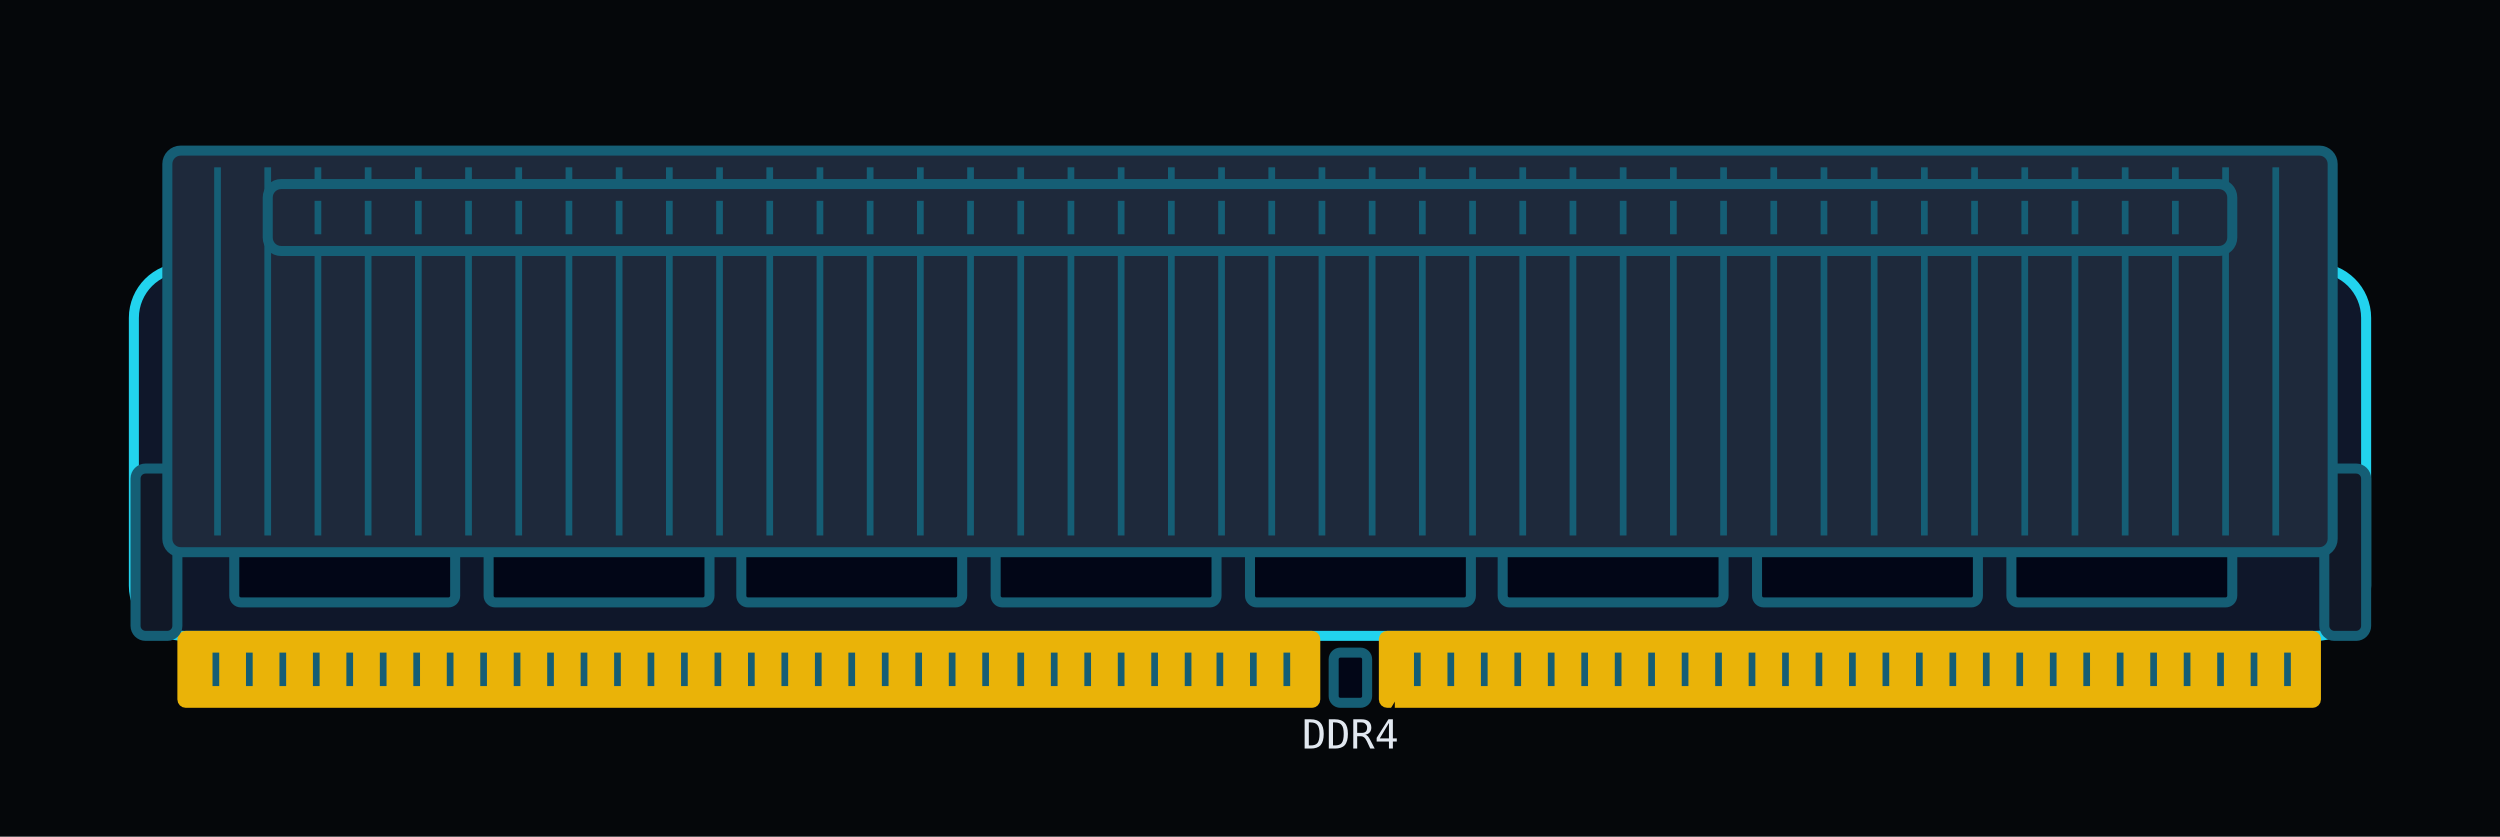
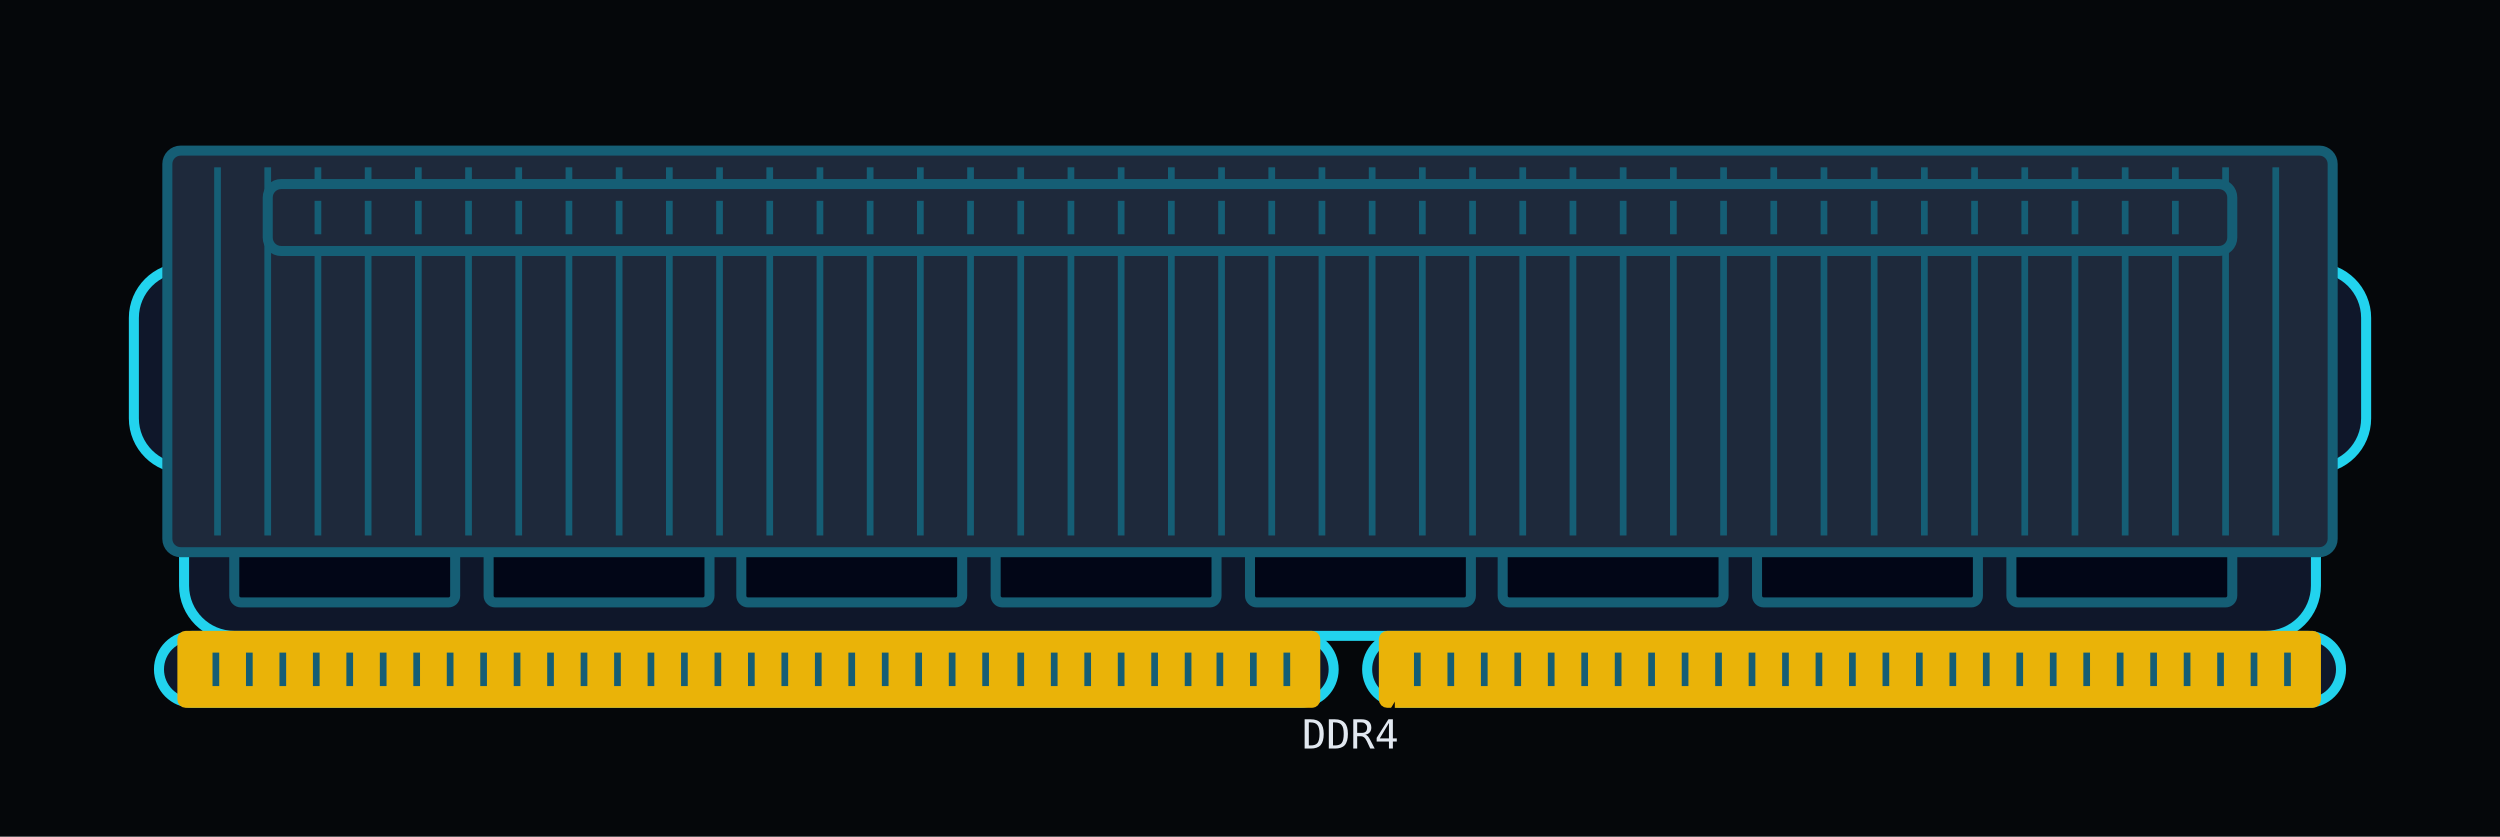
<svg xmlns="http://www.w3.org/2000/svg" viewBox="-8 -8 149.4 50" role="img" data-catalog-id="corsair-vengeance-lpx-ddr4-3600-16gb-kit">
  <rect x="-8" y="-8" width="149.4" height="50" fill="#05070a" />
  <g data-view="front" transform="translate(0 0)">
    <g data-solid="chip-back-1">
      <rect x="6" y="18" width="13.2" height="10" rx="0.4" fill="#020617" stroke="#155e75" stroke-width="0.6" />
    </g>
    <g data-solid="chip-back-2">
      <rect x="21.2" y="18" width="13.2" height="10" rx="0.4" fill="#020617" stroke="#155e75" stroke-width="0.6" />
    </g>
    <g data-solid="chip-back-3">
      <rect x="36.3" y="18" width="13.2" height="10" rx="0.4" fill="#020617" stroke="#155e75" stroke-width="0.6" />
    </g>
    <g data-solid="chip-back-4">
      <rect x="51.5" y="18" width="13.2" height="10" rx="0.4" fill="#020617" stroke="#155e75" stroke-width="0.6" />
    </g>
    <g data-solid="chip-back-5">
      <rect x="66.7" y="18" width="13.2" height="10" rx="0.4" fill="#020617" stroke="#155e75" stroke-width="0.6" />
    </g>
    <g data-solid="chip-back-6">
      <rect x="81.8" y="18" width="13.2" height="10" rx="0.4" fill="#020617" stroke="#155e75" stroke-width="0.6" />
    </g>
    <g data-solid="chip-back-7">
      <rect x="97" y="18" width="13.2" height="10" rx="0.4" fill="#020617" stroke="#155e75" stroke-width="0.6" />
    </g>
    <g data-solid="chip-back-8">
      <rect x="112.2" y="18" width="13.2" height="10" rx="0.4" fill="#020617" stroke="#155e75" stroke-width="0.6" />
    </g>
+     <g data-solid="pcb-edge-left">
+       <rect x="1.5" y="30" width="70.2" height="4" rx="2" fill="#0f172a" stroke="#22d3ee" stroke-width="0.6" />
+     </g>
+     <g data-solid="pcb-edge-right">
+       <rect x="73.7" y="30" width="58.2" height="4" rx="2" fill="#0f172a" stroke="#22d3ee" stroke-width="0.6" />
+     </g>
    <g data-solid="pcb">
-       <rect x="0" y="8" width="133.4" height="22" rx="3" fill="#0f172a" stroke="#22d3ee" stroke-width="0.6" />
+       <rect x="0" y="8" width="133.4" height="12" rx="3" fill="#0f172a" stroke="#22d3ee" stroke-width="0.6" />
+     </g>
+     <g data-solid="pcb-lower">
+       <rect x="3" y="20" width="127.4" height="10" rx="3" fill="#0f172a" stroke="#22d3ee" stroke-width="0.6" />
    </g>
    <g data-solid="contacts-left">
      <rect x="2.9" y="30" width="67.7" height="4" rx="0.2" fill="#eab308" stroke="#eab308" stroke-width="0.6" />
      <path d="M4.9 31V33M6.9 31V33M8.9 31V33M10.9 31V33M12.9 31V33M14.9 31V33M16.9 31V33M18.9 31V33M20.9 31V33M22.9 31V33M24.9 31V33M26.9 31V33M28.9 31V33M30.9 31V33M32.9 31V33M34.9 31V33M36.9 31V33M38.9 31V33M40.9 31V33M42.9 31V33M44.9 31V33M46.9 31V33M48.9 31V33M50.9 31V33M53 31V33M55 31V33M57 31V33M59 31V33M61 31V33M63 31V33M64.9 31V33M66.9 31V33M68.9 31V33" stroke="#155e75" stroke-width="0.4" fill="none" />
    </g>
    <g data-solid="contacts-right">
      <rect x="74.7" y="30" width="55.7" height="4" rx="0.2" fill="#eab308" stroke="#eab308" stroke-width="0.6" />
      <path d="M76.7 31V33M78.7 31V33M80.7 31V33M82.7 31V33M84.7 31V33M86.7 31V33M88.7 31V33M90.7 31V33M92.7 31V33M94.7 31V33M96.7 31V33M98.7 31V33M100.7 31V33M102.7 31V33M104.7 31V33M106.7 31V33M108.7 31V33M110.7 31V33M112.7 31V33M114.7 31V33M116.7 31V33M118.7 31V33M120.7 31V33M122.7 31V33M124.7 31V33M126.7 31V33M128.7 31V33" stroke="#155e75" stroke-width="0.4" fill="none" />
    </g>
-     <g data-solid="notch" data-zone="notch">
-       <rect x="71.7" y="31" width="2" height="3" rx="0.4" fill="#020617" stroke="#155e75" stroke-width="0.6" />
-     </g>
-     <g data-solid="latch-end-left" data-zone="edge-ends">
-       <rect x="0.1" y="20" width="2.5" height="10" rx="0.6" fill="#111827" stroke="#155e75" stroke-width="0.6" />
-     </g>
-     <g data-solid="latch-end-right" data-zone="edge-ends">
-       <rect x="130.9" y="20" width="2.5" height="10" rx="0.6" fill="#111827" stroke="#155e75" stroke-width="0.6" />
-     </g>
+     <g data-solid="notch" data-zone="notch" />
+     <g data-solid="latch-end-left" data-zone="edge-ends" />
+     <g data-solid="latch-end-right" data-zone="edge-ends" />
    <g data-solid="chip-front-1">
      <rect x="6" y="18" width="13.2" height="10" rx="0.4" fill="#020617" stroke="#155e75" stroke-width="0.6" />
    </g>
    <g data-solid="chip-front-2">
      <rect x="21.2" y="18" width="13.2" height="10" rx="0.4" fill="#020617" stroke="#155e75" stroke-width="0.6" />
    </g>
    <g data-solid="chip-front-3">
      <rect x="36.3" y="18" width="13.2" height="10" rx="0.4" fill="#020617" stroke="#155e75" stroke-width="0.6" />
    </g>
    <g data-solid="chip-front-4">
      <rect x="51.5" y="18" width="13.2" height="10" rx="0.4" fill="#020617" stroke="#155e75" stroke-width="0.6" />
    </g>
    <g data-solid="chip-front-5">
      <rect x="66.7" y="18" width="13.2" height="10" rx="0.4" fill="#020617" stroke="#155e75" stroke-width="0.6" />
    </g>
    <g data-solid="chip-front-6">
      <rect x="81.8" y="18" width="13.2" height="10" rx="0.4" fill="#020617" stroke="#155e75" stroke-width="0.6" />
    </g>
    <g data-solid="chip-front-7">
      <rect x="97" y="18" width="13.2" height="10" rx="0.4" fill="#020617" stroke="#155e75" stroke-width="0.6" />
    </g>
    <g data-solid="chip-front-8">
      <rect x="112.2" y="18" width="13.2" height="10" rx="0.4" fill="#020617" stroke="#155e75" stroke-width="0.6" />
    </g>
    <g data-solid="heat-spreader">
      <rect x="2" y="1" width="129.4" height="24" rx="0.8" fill="#1e293b" stroke="#155e75" stroke-width="0.6" />
      <path d="M5 2V24M8 2V24M11 2V24M14 2V24M17 2V24M20 2V24M23 2V24M26 2V24M29 2V24M32 2V24M35 2V24M38 2V24M41 2V24M44 2V24M47 2V24M50 2V24M53 2V24M56 2V24M59 2V24M62 2V24M65 2V24M68 2V24M71 2V24M74 2V24M77 2V24M80 2V24M83 2V24M86 2V24M89 2V24M92 2V24M95 2V24M98 2V24M101 2V24M104 2V24M107 2V24M110 2V24M113 2V24M116 2V24M119 2V24M122 2V24M125 2V24M128 2V24" stroke="#155e75" stroke-width="0.4" fill="none" />
    </g>
    <g data-solid="spreader-ridges">
      <rect x="8" y="3" width="117.4" height="4" rx="0.8" fill="#1e293b" stroke="#155e75" stroke-width="0.6" />
      <path d="M11 4V6M14 4V6M17 4V6M20 4V6M23 4V6M26 4V6M29 4V6M32 4V6M35 4V6M38 4V6M41 4V6M44 4V6M47 4V6M50 4V6M53 4V6M56 4V6M59 4V6M62 4V6M65 4V6M68 4V6M71 4V6M74 4V6M77 4V6M80 4V6M83 4V6M86 4V6M89 4V6M92 4V6M95 4V6M98 4V6M101 4V6M104 4V6M107 4V6M110 4V6M113 4V6M116 4V6M119 4V6M122 4V6" stroke="#155e75" stroke-width="0.4" fill="none" />
    </g>
    <g font-family="ui-monospace, Menlo, Consolas, monospace" font-size="2.4" fill="#e2e8f0" stroke="#05070a" stroke-width="0.7" paint-order="stroke">
      <text x="72.7" y="35.9" text-anchor="middle" dominant-baseline="central">DDR4</text>
    </g>
  </g>
</svg>
